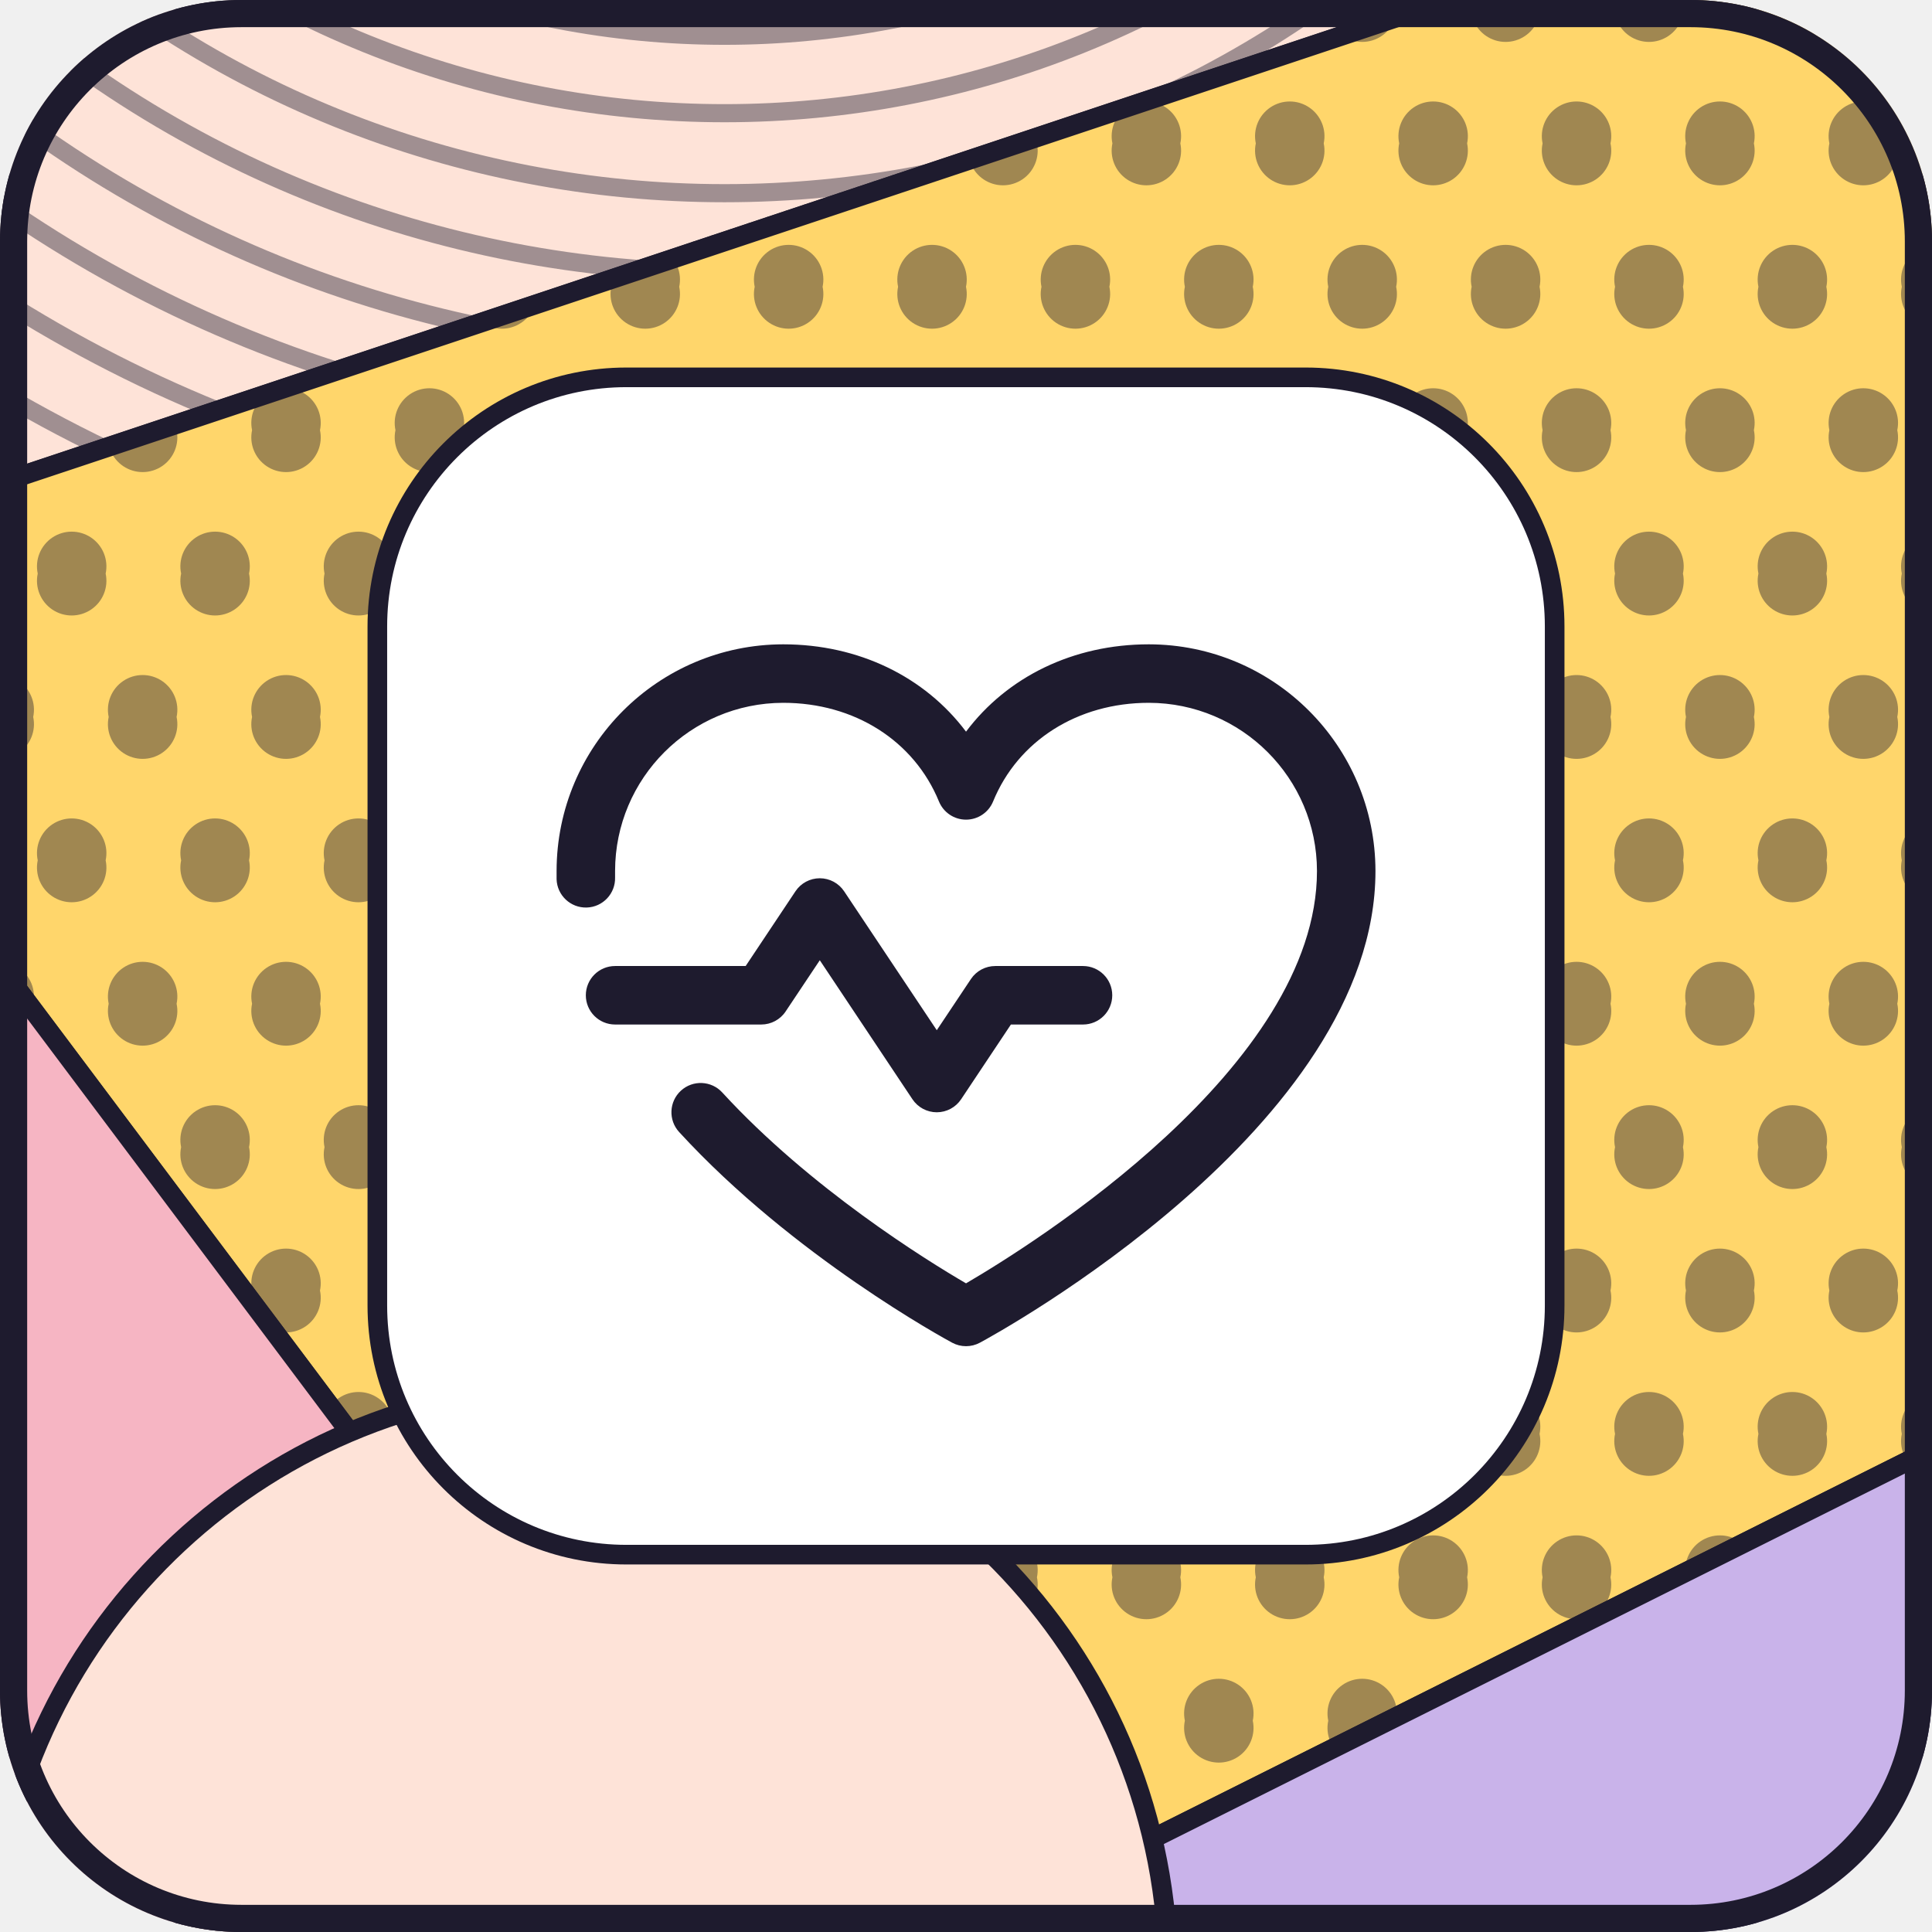
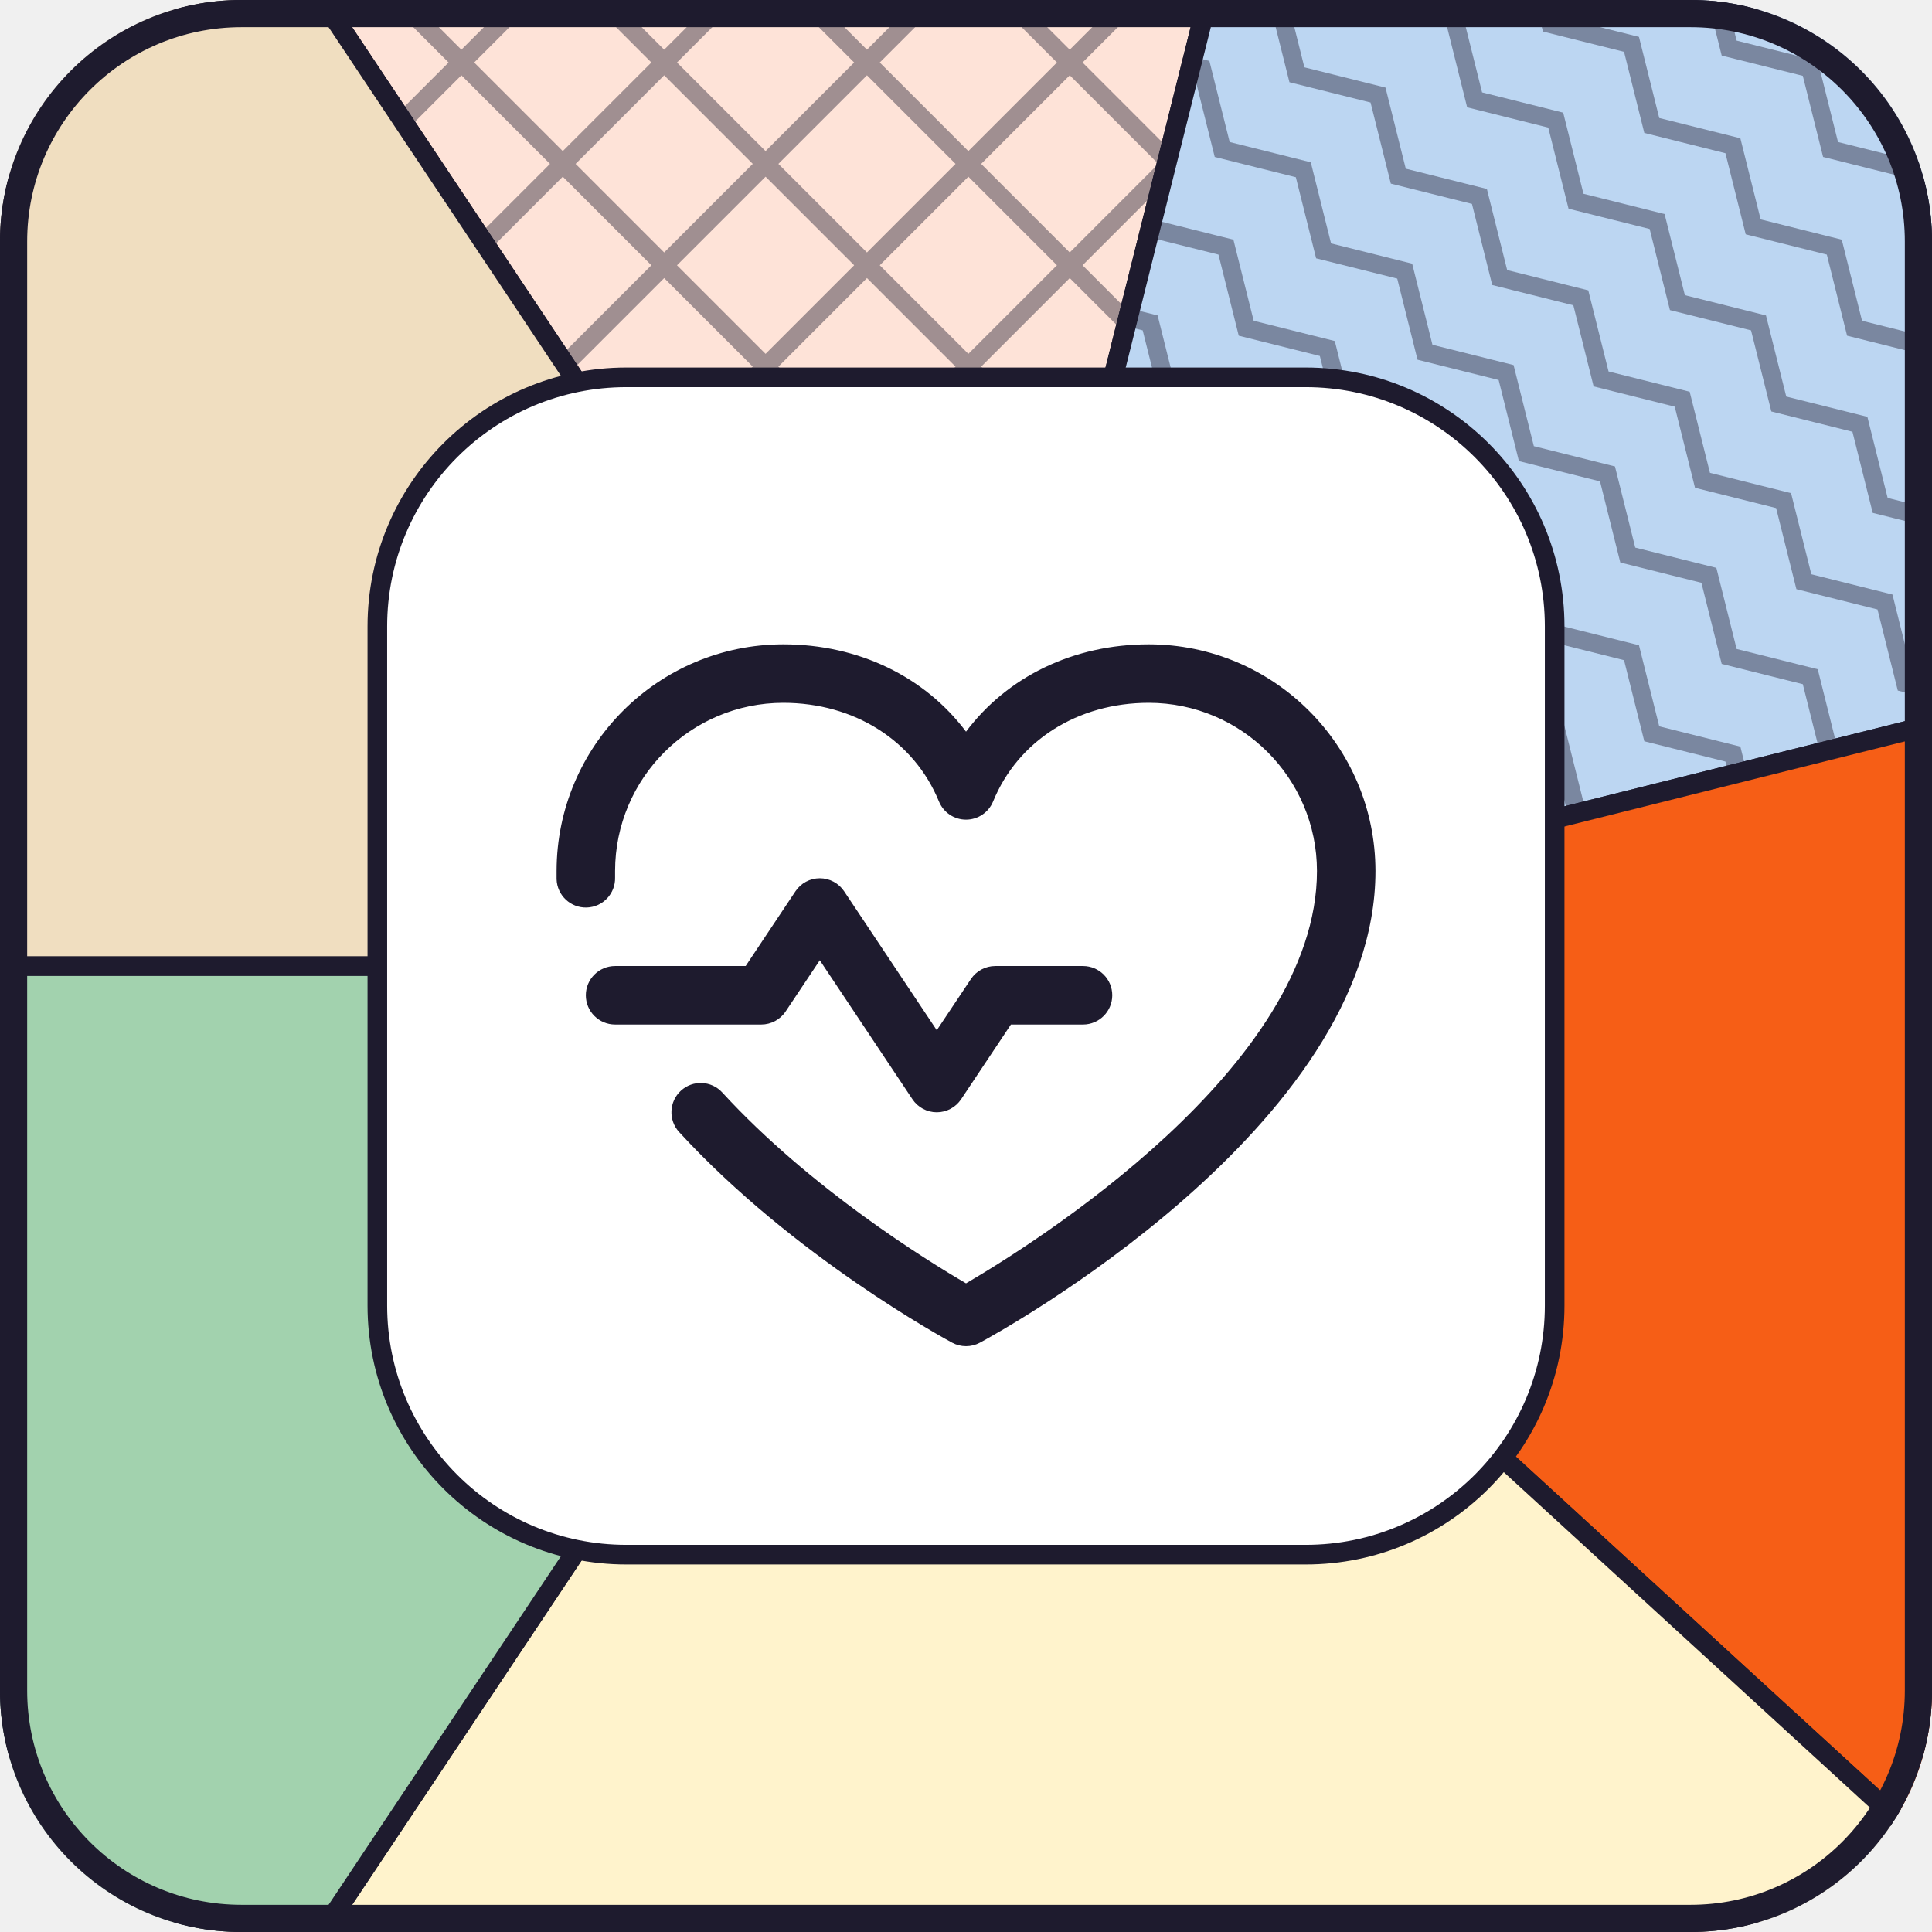
<svg xmlns="http://www.w3.org/2000/svg" viewBox="0 0 256 256" width="256" height="256" role="img">
  <defs>
    <clipPath id="tp0">
-       <path d="M0 0L192 0L0 64Z" />
+       <path d="M128 128L42.7 0L160 0Z" />
    </clipPath>
    <clipPath id="tp1">
-       <path d="M192 0L256 0L256 192L128 256L96 256L0 128L0 64Z" />
+       <path d="M128 128L160 0L256 0L256 96Z" />
    </clipPath>
    <clipPath id="tf">
      <rect width="256" height="256" rx="32.0" />
    </clipPath>
  </defs>
  <g clip-path="url(#tf)">
-     <path d="M0 0L192 0L0 64Z" fill="#FEE3D8" />
+     <path d="M128 128L42.7 0L160 0Z" fill="#FEE3D8" />
    <g clip-path="url(#tp0)">
-       <g transform="rotate(45 96 32)">
-         <path d="M6 -69A11.4 11.4 0 0 1 -5 -58M16.7 -69A22 22 0 0 1 -5 -47.3M27 -69A32.3 32.3 0 0 1 -5 -37M37.6 -69A43 43 0 0 1 -5 -26.4M48 -69A53 53 0 0 1 -5 -16M58.5 -69A63.7 63.7 0 0 1 -5 -5.5M69 -69A74 74 0 0 1 -5 5M79.4 -69A84.6 84.6 0 0 1 -5 15.4M90 -69A95 95 0 0 1 -5 26M100.3 -69A105.5 105.5 0 0 1 -5 36.3M110.7 -69A116 116 0 0 1 -5 46.7M121 -69A126.4 126.4 0 0 1 -5 57M131.6 -69A137 137 0 0 1 -5 67.6M142 -69A147.2 147.2 0 0 1 -5 78M152.5 -69A157.7 157.7 0 0 1 -5 88.5M163 -69A168 168 0 0 1 -5 99M173.4 -69A178.6 178.6 0 0 1 -5 109.4M184 -69A189 189 0 0 1 -5 120M194.3 -69A199.5 199.5 0 0 1 -5 130.3M205 -69A210 210 0 0 1 -5 141M215 -69A220.4 220.4 0 0 1 -5 151M225.7 -69A231 231 0 0 1 -5 161.7M236 -69A241.3 241.3 0 0 1 -5 172M246.6 -69A251.7 251.7 0 0 1 -5 182.6M257 -69A262 262 0 0 1 -5 193M267.5 -69A272.6 272.6 0 0 1 -5 203.5M278 -69A283 283 0 0 1 -5 214M288.4 -69A293.5 293.5 0 0 1 -5 224.4M299 -69A304 304 0 0 1 -5 235" fill="none" stroke="#A08F91" stroke-width="2.4" stroke-linecap="round" />
+       <g transform="rotate(45 101.3 64)">
+         <path d="M-4.5 -42V170M14.5 -42V170M33.5 -42V170M52.5 -42V170M71.5 -42V170M90.5 -42V170M109.5 -42V170M128.5 -42V170M147.5 -42V170M166.5 -42V170M185.5 -42V170M204.5 -42V170M-4.5 -42H207M-4.5 -23H207M-4.5 -4H207M-4.5 15H207M-4.5 34H207M-4.5 53H207M-4.5 72H207M-4.5 91H207M-4.5 110H207M-4.5 129H207M-4.5 148H207M-4.5 167H207" fill="none" stroke="#A08F91" stroke-width="2.4" stroke-linecap="round" />
      </g>
    </g>
-     <path d="M0 0L192 0L0 64Z" fill="none" stroke="#1E1B2E" stroke-width="2.6" stroke-linejoin="round" />
-     <path d="M192 0L256 0L256 192L128 256L96 256L0 128L0 64Z" fill="#FFD66B" />
+     <path d="M128 128L42.7 0L160 0Z" fill="none" stroke="#1E1B2E" stroke-width="2.6" stroke-linejoin="round" />
+     <path d="M128 128L160 0L256 0L256 96Z" fill="#BCD6F2" />
    <g clip-path="url(#tp1)">
-       <path d="M-23.6 -19a4.6 4.6 0 1 0 9 0a4.6 4.6 0 1 0 -9 0M-4.6 -19a4.6 4.6 0 1 0 9 0a4.6 4.6 0 1 0 -9 0M14.4 -19a4.6 4.6 0 1 0 9 0a4.6 4.6 0 1 0 -9 0M33.4 -19a4.6 4.6 0 1 0 9 0a4.6 4.6 0 1 0 -9 0M52.4 -19a4.6 4.6 0 1 0 9 0a4.6 4.6 0 1 0 -9 0M71.4 -19a4.6 4.6 0 1 0 9 0a4.6 4.6 0 1 0 -9 0M90.4 -19a4.6 4.6 0 1 0 9 0a4.6 4.6 0 1 0 -9 0M109.4 -19a4.6 4.6 0 1 0 9 0a4.6 4.6 0 1 0 -9 0M128.4 -19a4.6 4.6 0 1 0 9 0a4.6 4.6 0 1 0 -9 0M147.4 -19a4.6 4.6 0 1 0 9 0a4.6 4.6 0 1 0 -9 0M166.4 -19a4.6 4.6 0 1 0 9 0a4.6 4.6 0 1 0 -9 0M185.4 -19a4.6 4.6 0 1 0 9 0a4.6 4.6 0 1 0 -9 0M204.4 -19a4.6 4.6 0 1 0 9 0a4.6 4.6 0 1 0 -9 0M223.4 -19a4.6 4.6 0 1 0 9 0a4.6 4.6 0 1 0 -9 0M242.4 -19a4.6 4.6 0 1 0 9 0a4.6 4.6 0 1 0 -9 0M261.4 -19a4.6 4.6 0 1 0 9 0a4.6 4.6 0 1 0 -9 0M-14 0a4.6 4.6 0 1 0 9 0a4.6 4.6 0 1 0 -9 0M5 0a4.6 4.6 0 1 0 9 0a4.6 4.6 0 1 0 -9 0M24 0a4.6 4.6 0 1 0 9 0a4.6 4.6 0 1 0 -9 0M43 0a4.6 4.6 0 1 0 9 0a4.6 4.6 0 1 0 -9 0M62 0a4.6 4.6 0 1 0 9 0a4.6 4.6 0 1 0 -9 0M81 0a4.6 4.6 0 1 0 9 0a4.6 4.6 0 1 0 -9 0M100 0a4.6 4.6 0 1 0 9 0a4.6 4.6 0 1 0 -9 0M119 0a4.6 4.6 0 1 0 9 0a4.6 4.6 0 1 0 -9 0M138 0a4.6 4.6 0 1 0 9 0a4.6 4.6 0 1 0 -9 0M157 0a4.6 4.6 0 1 0 9 0a4.6 4.6 0 1 0 -9 0M176 0a4.6 4.6 0 1 0 9 0a4.6 4.6 0 1 0 -9 0M195 0a4.6 4.6 0 1 0 9 0a4.6 4.6 0 1 0 -9 0M214 0a4.6 4.6 0 1 0 9 0a4.6 4.6 0 1 0 -9 0M233 0a4.6 4.6 0 1 0 9 0a4.6 4.6 0 1 0 -9 0M252 0a4.6 4.6 0 1 0 9 0a4.6 4.6 0 1 0 -9 0M-23.6 19a4.6 4.6 0 1 0 9 0a4.6 4.6 0 1 0 -9 0M-4.6 19a4.6 4.6 0 1 0 9 0a4.6 4.6 0 1 0 -9 0M14.4 19a4.6 4.6 0 1 0 9 0a4.6 4.6 0 1 0 -9 0M33.4 19a4.6 4.6 0 1 0 9 0a4.6 4.6 0 1 0 -9 0M52.4 19a4.6 4.6 0 1 0 9 0a4.6 4.6 0 1 0 -9 0M71.4 19a4.6 4.6 0 1 0 9 0a4.6 4.6 0 1 0 -9 0M90.4 19a4.6 4.6 0 1 0 9 0a4.6 4.6 0 1 0 -9 0M109.4 19a4.6 4.6 0 1 0 9 0a4.6 4.6 0 1 0 -9 0M128.4 19a4.6 4.6 0 1 0 9 0a4.6 4.6 0 1 0 -9 0M147.4 19a4.6 4.6 0 1 0 9 0a4.6 4.6 0 1 0 -9 0M166.4 19a4.6 4.6 0 1 0 9 0a4.6 4.6 0 1 0 -9 0M185.4 19a4.6 4.6 0 1 0 9 0a4.6 4.6 0 1 0 -9 0M204.4 19a4.6 4.6 0 1 0 9 0a4.6 4.6 0 1 0 -9 0M223.4 19a4.6 4.6 0 1 0 9 0a4.6 4.6 0 1 0 -9 0M242.4 19a4.6 4.6 0 1 0 9 0a4.6 4.6 0 1 0 -9 0M261.4 19a4.6 4.6 0 1 0 9 0a4.6 4.6 0 1 0 -9 0M-14 38a4.6 4.6 0 1 0 9 0a4.6 4.6 0 1 0 -9 0M5 38a4.6 4.6 0 1 0 9 0a4.6 4.6 0 1 0 -9 0M24 38a4.6 4.6 0 1 0 9 0a4.6 4.6 0 1 0 -9 0M43 38a4.6 4.6 0 1 0 9 0a4.6 4.6 0 1 0 -9 0M62 38a4.6 4.6 0 1 0 9 0a4.6 4.6 0 1 0 -9 0M81 38a4.6 4.6 0 1 0 9 0a4.6 4.6 0 1 0 -9 0M100 38a4.6 4.6 0 1 0 9 0a4.6 4.6 0 1 0 -9 0M119 38a4.6 4.6 0 1 0 9 0a4.6 4.6 0 1 0 -9 0M138 38a4.6 4.6 0 1 0 9 0a4.6 4.6 0 1 0 -9 0M157 38a4.6 4.6 0 1 0 9 0a4.6 4.6 0 1 0 -9 0M176 38a4.6 4.6 0 1 0 9 0a4.6 4.6 0 1 0 -9 0M195 38a4.6 4.6 0 1 0 9 0a4.6 4.6 0 1 0 -9 0M214 38a4.6 4.6 0 1 0 9 0a4.6 4.6 0 1 0 -9 0M233 38a4.6 4.6 0 1 0 9 0a4.6 4.6 0 1 0 -9 0M252 38a4.6 4.6 0 1 0 9 0a4.6 4.6 0 1 0 -9 0M-23.6 57a4.6 4.6 0 1 0 9 0a4.6 4.6 0 1 0 -9 0M-4.6 57a4.6 4.6 0 1 0 9 0a4.6 4.6 0 1 0 -9 0M14.4 57a4.6 4.6 0 1 0 9 0a4.6 4.6 0 1 0 -9 0M33.4 57a4.6 4.6 0 1 0 9 0a4.6 4.6 0 1 0 -9 0M52.4 57a4.6 4.6 0 1 0 9 0a4.6 4.6 0 1 0 -9 0M71.4 57a4.6 4.6 0 1 0 9 0a4.6 4.6 0 1 0 -9 0M90.4 57a4.6 4.6 0 1 0 9 0a4.6 4.6 0 1 0 -9 0M109.4 57a4.6 4.6 0 1 0 9 0a4.6 4.6 0 1 0 -9 0M128.4 57a4.6 4.6 0 1 0 9 0a4.6 4.6 0 1 0 -9 0M147.4 57a4.6 4.6 0 1 0 9 0a4.6 4.6 0 1 0 -9 0M166.4 57a4.6 4.6 0 1 0 9 0a4.6 4.6 0 1 0 -9 0M185.4 57a4.6 4.6 0 1 0 9 0a4.6 4.6 0 1 0 -9 0M204.4 57a4.6 4.6 0 1 0 9 0a4.6 4.6 0 1 0 -9 0M223.4 57a4.6 4.6 0 1 0 9 0a4.6 4.6 0 1 0 -9 0M242.4 57a4.6 4.6 0 1 0 9 0a4.6 4.6 0 1 0 -9 0M261.4 57a4.6 4.6 0 1 0 9 0a4.6 4.6 0 1 0 -9 0M-14 76a4.6 4.6 0 1 0 9 0a4.6 4.6 0 1 0 -9 0M5 76a4.6 4.6 0 1 0 9 0a4.6 4.6 0 1 0 -9 0M24 76a4.6 4.6 0 1 0 9 0a4.6 4.6 0 1 0 -9 0M43 76a4.6 4.6 0 1 0 9 0a4.6 4.6 0 1 0 -9 0M62 76a4.6 4.6 0 1 0 9 0a4.6 4.6 0 1 0 -9 0M81 76a4.6 4.6 0 1 0 9 0a4.6 4.6 0 1 0 -9 0M100 76a4.6 4.6 0 1 0 9 0a4.6 4.6 0 1 0 -9 0M119 76a4.6 4.6 0 1 0 9 0a4.6 4.6 0 1 0 -9 0M138 76a4.6 4.6 0 1 0 9 0a4.6 4.6 0 1 0 -9 0M157 76a4.6 4.6 0 1 0 9 0a4.6 4.6 0 1 0 -9 0M176 76a4.6 4.6 0 1 0 9 0a4.6 4.6 0 1 0 -9 0M195 76a4.6 4.6 0 1 0 9 0a4.6 4.6 0 1 0 -9 0M214 76a4.6 4.6 0 1 0 9 0a4.6 4.6 0 1 0 -9 0M233 76a4.6 4.6 0 1 0 9 0a4.6 4.6 0 1 0 -9 0M252 76a4.6 4.6 0 1 0 9 0a4.6 4.6 0 1 0 -9 0M-23.6 95a4.6 4.6 0 1 0 9 0a4.6 4.6 0 1 0 -9 0M-4.6 95a4.6 4.6 0 1 0 9 0a4.6 4.6 0 1 0 -9 0M14.4 95a4.6 4.6 0 1 0 9 0a4.6 4.6 0 1 0 -9 0M33.4 95a4.6 4.6 0 1 0 9 0a4.6 4.6 0 1 0 -9 0M52.4 95a4.6 4.6 0 1 0 9 0a4.6 4.6 0 1 0 -9 0M71.4 95a4.6 4.6 0 1 0 9 0a4.6 4.6 0 1 0 -9 0M90.4 95a4.6 4.6 0 1 0 9 0a4.6 4.6 0 1 0 -9 0M109.4 95a4.6 4.6 0 1 0 9 0a4.6 4.6 0 1 0 -9 0M128.4 95a4.6 4.6 0 1 0 9 0a4.6 4.6 0 1 0 -9 0M147.4 95a4.6 4.6 0 1 0 9 0a4.6 4.6 0 1 0 -9 0M166.4 95a4.6 4.6 0 1 0 9 0a4.6 4.6 0 1 0 -9 0M185.4 95a4.6 4.6 0 1 0 9 0a4.6 4.6 0 1 0 -9 0M204.4 95a4.6 4.6 0 1 0 9 0a4.6 4.6 0 1 0 -9 0M223.4 95a4.6 4.6 0 1 0 9 0a4.6 4.6 0 1 0 -9 0M242.4 95a4.6 4.6 0 1 0 9 0a4.6 4.6 0 1 0 -9 0M261.4 95a4.6 4.6 0 1 0 9 0a4.6 4.6 0 1 0 -9 0M-14 114a4.6 4.6 0 1 0 9 0a4.6 4.6 0 1 0 -9 0M5 114a4.6 4.6 0 1 0 9 0a4.6 4.6 0 1 0 -9 0M24 114a4.6 4.6 0 1 0 9 0a4.6 4.6 0 1 0 -9 0M43 114a4.6 4.6 0 1 0 9 0a4.6 4.6 0 1 0 -9 0M62 114a4.6 4.6 0 1 0 9 0a4.6 4.6 0 1 0 -9 0M81 114a4.6 4.6 0 1 0 9 0a4.6 4.6 0 1 0 -9 0M100 114a4.6 4.6 0 1 0 9 0a4.6 4.6 0 1 0 -9 0M119 114a4.6 4.6 0 1 0 9 0a4.6 4.6 0 1 0 -9 0M138 114a4.6 4.6 0 1 0 9 0a4.6 4.6 0 1 0 -9 0M157 114a4.6 4.6 0 1 0 9 0a4.6 4.6 0 1 0 -9 0M176 114a4.6 4.6 0 1 0 9 0a4.6 4.6 0 1 0 -9 0M195 114a4.6 4.6 0 1 0 9 0a4.6 4.6 0 1 0 -9 0M214 114a4.6 4.6 0 1 0 9 0a4.6 4.6 0 1 0 -9 0M233 114a4.6 4.6 0 1 0 9 0a4.6 4.6 0 1 0 -9 0M252 114a4.6 4.6 0 1 0 9 0a4.6 4.6 0 1 0 -9 0M-23.6 133a4.6 4.6 0 1 0 9 0a4.6 4.6 0 1 0 -9 0M-4.6 133a4.6 4.6 0 1 0 9 0a4.6 4.6 0 1 0 -9 0M14.4 133a4.6 4.6 0 1 0 9 0a4.6 4.6 0 1 0 -9 0M33.4 133a4.6 4.6 0 1 0 9 0a4.6 4.6 0 1 0 -9 0M52.4 133a4.6 4.6 0 1 0 9 0a4.6 4.6 0 1 0 -9 0M71.4 133a4.6 4.6 0 1 0 9 0a4.6 4.6 0 1 0 -9 0M90.4 133a4.6 4.6 0 1 0 9 0a4.6 4.6 0 1 0 -9 0M109.4 133a4.6 4.6 0 1 0 9 0a4.6 4.6 0 1 0 -9 0M128.4 133a4.6 4.6 0 1 0 9 0a4.6 4.6 0 1 0 -9 0M147.4 133a4.6 4.6 0 1 0 9 0a4.6 4.6 0 1 0 -9 0M166.4 133a4.6 4.6 0 1 0 9 0a4.6 4.6 0 1 0 -9 0M185.4 133a4.6 4.6 0 1 0 9 0a4.6 4.6 0 1 0 -9 0M204.4 133a4.6 4.6 0 1 0 9 0a4.6 4.6 0 1 0 -9 0M223.4 133a4.6 4.6 0 1 0 9 0a4.6 4.6 0 1 0 -9 0M242.4 133a4.6 4.6 0 1 0 9 0a4.6 4.6 0 1 0 -9 0M261.4 133a4.6 4.6 0 1 0 9 0a4.6 4.6 0 1 0 -9 0M-14 152a4.6 4.6 0 1 0 9 0a4.6 4.6 0 1 0 -9 0M5 152a4.6 4.6 0 1 0 9 0a4.6 4.6 0 1 0 -9 0M24 152a4.6 4.6 0 1 0 9 0a4.6 4.6 0 1 0 -9 0M43 152a4.6 4.6 0 1 0 9 0a4.6 4.6 0 1 0 -9 0M62 152a4.6 4.6 0 1 0 9 0a4.6 4.6 0 1 0 -9 0M81 152a4.6 4.6 0 1 0 9 0a4.6 4.6 0 1 0 -9 0M100 152a4.6 4.6 0 1 0 9 0a4.6 4.6 0 1 0 -9 0M119 152a4.6 4.6 0 1 0 9 0a4.6 4.6 0 1 0 -9 0M138 152a4.6 4.6 0 1 0 9 0a4.6 4.6 0 1 0 -9 0M157 152a4.6 4.6 0 1 0 9 0a4.6 4.6 0 1 0 -9 0M176 152a4.6 4.6 0 1 0 9 0a4.6 4.6 0 1 0 -9 0M195 152a4.6 4.6 0 1 0 9 0a4.6 4.6 0 1 0 -9 0M214 152a4.6 4.6 0 1 0 9 0a4.6 4.6 0 1 0 -9 0M233 152a4.6 4.6 0 1 0 9 0a4.6 4.6 0 1 0 -9 0M252 152a4.6 4.6 0 1 0 9 0a4.6 4.6 0 1 0 -9 0M-23.6 171a4.6 4.6 0 1 0 9 0a4.6 4.6 0 1 0 -9 0M-4.6 171a4.6 4.6 0 1 0 9 0a4.6 4.6 0 1 0 -9 0M14.4 171a4.6 4.6 0 1 0 9 0a4.6 4.6 0 1 0 -9 0M33.4 171a4.6 4.6 0 1 0 9 0a4.6 4.6 0 1 0 -9 0M52.4 171a4.6 4.6 0 1 0 9 0a4.6 4.6 0 1 0 -9 0M71.4 171a4.6 4.6 0 1 0 9 0a4.6 4.6 0 1 0 -9 0M90.4 171a4.6 4.6 0 1 0 9 0a4.6 4.6 0 1 0 -9 0M109.4 171a4.6 4.6 0 1 0 9 0a4.6 4.6 0 1 0 -9 0M128.4 171a4.6 4.6 0 1 0 9 0a4.6 4.6 0 1 0 -9 0M147.4 171a4.6 4.6 0 1 0 9 0a4.6 4.6 0 1 0 -9 0M166.4 171a4.6 4.6 0 1 0 9 0a4.6 4.6 0 1 0 -9 0M185.4 171a4.6 4.6 0 1 0 9 0a4.6 4.6 0 1 0 -9 0M204.4 171a4.6 4.6 0 1 0 9 0a4.6 4.6 0 1 0 -9 0M223.4 171a4.6 4.6 0 1 0 9 0a4.6 4.6 0 1 0 -9 0M242.4 171a4.6 4.6 0 1 0 9 0a4.6 4.6 0 1 0 -9 0M261.4 171a4.6 4.6 0 1 0 9 0a4.6 4.6 0 1 0 -9 0M-14 190a4.6 4.6 0 1 0 9 0a4.6 4.6 0 1 0 -9 0M5 190a4.6 4.6 0 1 0 9 0a4.6 4.6 0 1 0 -9 0M24 190a4.6 4.6 0 1 0 9 0a4.6 4.6 0 1 0 -9 0M43 190a4.6 4.6 0 1 0 9 0a4.6 4.6 0 1 0 -9 0M62 190a4.6 4.6 0 1 0 9 0a4.6 4.6 0 1 0 -9 0M81 190a4.6 4.6 0 1 0 9 0a4.6 4.6 0 1 0 -9 0M100 190a4.6 4.6 0 1 0 9 0a4.6 4.6 0 1 0 -9 0M119 190a4.6 4.6 0 1 0 9 0a4.6 4.6 0 1 0 -9 0M138 190a4.6 4.6 0 1 0 9 0a4.6 4.6 0 1 0 -9 0M157 190a4.6 4.6 0 1 0 9 0a4.6 4.6 0 1 0 -9 0M176 190a4.6 4.6 0 1 0 9 0a4.6 4.6 0 1 0 -9 0M195 190a4.6 4.6 0 1 0 9 0a4.6 4.6 0 1 0 -9 0M214 190a4.6 4.6 0 1 0 9 0a4.6 4.6 0 1 0 -9 0M233 190a4.6 4.6 0 1 0 9 0a4.6 4.6 0 1 0 -9 0M252 190a4.6 4.6 0 1 0 9 0a4.6 4.6 0 1 0 -9 0M-23.6 209a4.6 4.6 0 1 0 9 0a4.6 4.6 0 1 0 -9 0M-4.6 209a4.6 4.6 0 1 0 9 0a4.6 4.6 0 1 0 -9 0M14.4 209a4.6 4.6 0 1 0 9 0a4.6 4.6 0 1 0 -9 0M33.4 209a4.6 4.6 0 1 0 9 0a4.6 4.6 0 1 0 -9 0M52.4 209a4.6 4.6 0 1 0 9 0a4.6 4.6 0 1 0 -9 0M71.4 209a4.6 4.6 0 1 0 9 0a4.6 4.6 0 1 0 -9 0M90.4 209a4.6 4.6 0 1 0 9 0a4.6 4.6 0 1 0 -9 0M109.4 209a4.6 4.6 0 1 0 9 0a4.6 4.6 0 1 0 -9 0M128.4 209a4.6 4.6 0 1 0 9 0a4.6 4.6 0 1 0 -9 0M147.4 209a4.6 4.6 0 1 0 9 0a4.6 4.6 0 1 0 -9 0M166.4 209a4.6 4.6 0 1 0 9 0a4.6 4.6 0 1 0 -9 0M185.4 209a4.6 4.6 0 1 0 9 0a4.6 4.6 0 1 0 -9 0M204.4 209a4.6 4.6 0 1 0 9 0a4.6 4.6 0 1 0 -9 0M223.4 209a4.6 4.6 0 1 0 9 0a4.6 4.6 0 1 0 -9 0M242.4 209a4.6 4.6 0 1 0 9 0a4.6 4.6 0 1 0 -9 0M261.4 209a4.6 4.6 0 1 0 9 0a4.6 4.6 0 1 0 -9 0M-14 228a4.6 4.6 0 1 0 9 0a4.6 4.6 0 1 0 -9 0M5 228a4.6 4.6 0 1 0 9 0a4.6 4.6 0 1 0 -9 0M24 228a4.6 4.6 0 1 0 9 0a4.6 4.6 0 1 0 -9 0M43 228a4.6 4.6 0 1 0 9 0a4.6 4.6 0 1 0 -9 0M62 228a4.6 4.6 0 1 0 9 0a4.6 4.6 0 1 0 -9 0M81 228a4.6 4.6 0 1 0 9 0a4.6 4.6 0 1 0 -9 0M100 228a4.6 4.6 0 1 0 9 0a4.6 4.6 0 1 0 -9 0M119 228a4.6 4.6 0 1 0 9 0a4.6 4.6 0 1 0 -9 0M138 228a4.6 4.6 0 1 0 9 0a4.6 4.6 0 1 0 -9 0M157 228a4.6 4.6 0 1 0 9 0a4.6 4.6 0 1 0 -9 0M176 228a4.6 4.6 0 1 0 9 0a4.6 4.6 0 1 0 -9 0M195 228a4.6 4.6 0 1 0 9 0a4.6 4.6 0 1 0 -9 0M214 228a4.6 4.6 0 1 0 9 0a4.6 4.6 0 1 0 -9 0M233 228a4.6 4.6 0 1 0 9 0a4.6 4.6 0 1 0 -9 0M252 228a4.6 4.6 0 1 0 9 0a4.6 4.6 0 1 0 -9 0M-23.6 247a4.6 4.6 0 1 0 9 0a4.6 4.6 0 1 0 -9 0M-4.6 247a4.6 4.6 0 1 0 9 0a4.6 4.6 0 1 0 -9 0M14.4 247a4.6 4.6 0 1 0 9 0a4.6 4.6 0 1 0 -9 0M33.4 247a4.6 4.6 0 1 0 9 0a4.6 4.6 0 1 0 -9 0M52.4 247a4.6 4.6 0 1 0 9 0a4.6 4.6 0 1 0 -9 0M71.4 247a4.6 4.6 0 1 0 9 0a4.6 4.6 0 1 0 -9 0M90.4 247a4.6 4.6 0 1 0 9 0a4.6 4.6 0 1 0 -9 0M109.4 247a4.6 4.6 0 1 0 9 0a4.6 4.6 0 1 0 -9 0M128.4 247a4.6 4.6 0 1 0 9 0a4.6 4.6 0 1 0 -9 0M147.4 247a4.6 4.6 0 1 0 9 0a4.6 4.6 0 1 0 -9 0M166.4 247a4.6 4.6 0 1 0 9 0a4.6 4.6 0 1 0 -9 0M185.4 247a4.6 4.6 0 1 0 9 0a4.6 4.6 0 1 0 -9 0M204.4 247a4.6 4.6 0 1 0 9 0a4.6 4.6 0 1 0 -9 0M223.4 247a4.6 4.6 0 1 0 9 0a4.6 4.6 0 1 0 -9 0M242.4 247a4.6 4.6 0 1 0 9 0a4.6 4.6 0 1 0 -9 0M261.4 247a4.6 4.6 0 1 0 9 0a4.6 4.6 0 1 0 -9 0M-14 266a4.6 4.6 0 1 0 9 0a4.6 4.6 0 1 0 -9 0M5 266a4.6 4.6 0 1 0 9 0a4.6 4.6 0 1 0 -9 0M24 266a4.6 4.6 0 1 0 9 0a4.6 4.6 0 1 0 -9 0M43 266a4.6 4.6 0 1 0 9 0a4.6 4.6 0 1 0 -9 0M62 266a4.6 4.6 0 1 0 9 0a4.6 4.6 0 1 0 -9 0M81 266a4.6 4.6 0 1 0 9 0a4.6 4.6 0 1 0 -9 0M100 266a4.6 4.6 0 1 0 9 0a4.6 4.6 0 1 0 -9 0M119 266a4.6 4.6 0 1 0 9 0a4.6 4.6 0 1 0 -9 0M138 266a4.6 4.6 0 1 0 9 0a4.6 4.6 0 1 0 -9 0M157 266a4.6 4.6 0 1 0 9 0a4.6 4.6 0 1 0 -9 0M176 266a4.6 4.6 0 1 0 9 0a4.6 4.6 0 1 0 -9 0M195 266a4.6 4.6 0 1 0 9 0a4.6 4.6 0 1 0 -9 0M214 266a4.6 4.6 0 1 0 9 0a4.6 4.6 0 1 0 -9 0M233 266a4.6 4.6 0 1 0 9 0a4.6 4.6 0 1 0 -9 0M252 266a4.6 4.6 0 1 0 9 0a4.6 4.6 0 1 0 -9 0" fill="#A08751" />
+       <g transform="rotate(45 192 64)">
+         <path d="M82.5 -45.5l9.5 -5.7l9.5 5.7l9.5 -5.7l9.5 5.7l9.5 -5.7l9.5 5.7l9.5 -5.7l9.5 5.7l9.5 -5.7l9.5 5.7l9.5 -5.7l9.5 5.7l9.5 -5.7l9.5 5.7l9.5 -5.7l9.5 5.7l9.5 -5.7l9.5 5.7l9.5 -5.7l9.5 5.7l9.5 -5.7l9.5 5.7l9.5 -5.7l9.5 5.7M82.5 -31.3l9.5 -5.7l9.5 5.7l9.5 -5.7l9.5 5.7l9.5 -5.7l9.5 5.7l9.5 -5.7l9.5 5.7l9.5 -5.7l9.5 5.7l9.5 -5.7l9.5 5.7l9.5 -5.7l9.5 5.7l9.5 -5.7l9.5 5.7l9.5 -5.7l9.5 5.7l9.5 -5.7l9.5 5.7l9.5 -5.7l9.5 5.7l9.5 -5.7l9.5 5.7M82.5 -17l9.5 -5.7l9.5 5.7l9.5 -5.7l9.5 5.7l9.5 -5.7l9.5 5.7l9.5 -5.7l9.5 5.7l9.5 -5.7l9.5 5.7l9.5 -5.7l9.5 5.7l9.5 -5.7l9.5 5.7l9.5 -5.7l9.5 5.7l9.5 -5.7l9.5 5.7l9.5 -5.7l9.5 5.7l9.5 -5.7l9.5 5.7l9.5 -5.7l9.5 5.7M82.5 -3l9.5 -5.7l9.5 5.7l9.5 -5.7l9.5 5.7l9.5 -5.7l9.5 5.7l9.5 -5.7l9.5 5.7l9.5 -5.7l9.5 5.7l9.5 -5.7l9.5 5.7l9.5 -5.7l9.5 5.7l9.5 -5.7l9.5 5.7l9.5 -5.7l9.5 5.7l9.5 -5.7l9.5 5.7l9.5 -5.7l9.5 5.7l9.5 -5.7l9.5 5.7M82.5 11.5l9.5 -5.7l9.5 5.7l9.5 -5.7l9.5 5.7l9.5 -5.7l9.5 5.7l9.5 -5.7l9.5 5.7l9.5 -5.7l9.5 5.7l9.5 -5.7l9.5 5.7l9.5 -5.7l9.5 5.7l9.5 -5.7l9.5 5.7l9.5 -5.7l9.5 5.7l9.5 -5.7l9.5 5.7l9.5 -5.7l9.5 5.7l9.5 -5.7l9.5 5.7M82.5 25.7l9.5 -5.7l9.5 5.7l9.5 -5.7l9.5 5.7l9.5 -5.7l9.5 5.7l9.5 -5.7l9.5 5.7l9.5 -5.7l9.5 5.7l9.5 -5.7l9.5 5.7l9.5 -5.7l9.5 5.7l9.5 -5.7l9.5 5.7l9.5 -5.7l9.5 5.7l9.5 -5.7l9.5 5.7l9.5 -5.7l9.5 5.7l9.5 -5.7l9.5 5.7M82.5 40l9.5 -5.7l9.5 5.7l9.5 -5.7l9.5 5.7l9.5 -5.7l9.5 5.7l9.5 -5.7l9.5 5.7l9.5 -5.7l9.5 5.7l9.5 -5.7l9.5 5.7l9.5 -5.7l9.5 5.7l9.5 -5.7l9.5 5.7l9.5 -5.7l9.5 5.7l9.5 -5.7l9.5 5.7l9.5 -5.7l9.5 5.7l9.5 -5.7l9.5 5.7M82.5 54l9.5 -5.7l9.5 5.7l9.5 -5.7l9.5 5.7l9.5 -5.7l9.5 5.7l9.5 -5.7l9.5 5.7l9.5 -5.7l9.5 5.7l9.5 -5.7l9.5 5.7l9.5 -5.7l9.5 5.7l9.5 -5.7l9.5 5.7l9.5 -5.7l9.5 5.7l9.5 -5.7l9.5 5.7l9.5 -5.7l9.5 5.7l9.5 -5.7l9.5 5.7M82.5 68.5l9.5 -5.7l9.5 5.7l9.5 -5.7l9.5 5.7l9.5 -5.7l9.5 5.7l9.5 -5.7l9.5 5.7l9.5 -5.7l9.5 5.7l9.5 -5.7l9.5 5.7l9.5 -5.7l9.5 5.7l9.5 -5.7l9.5 5.7l9.5 -5.7l9.5 5.7l9.5 -5.7l9.5 5.7l9.5 -5.7l9.5 5.7l9.5 -5.7l9.5 5.7M82.5 82.7l9.5 -5.7l9.5 5.7l9.5 -5.7l9.5 5.7l9.5 -5.7l9.5 5.7l9.5 -5.7l9.5 5.7l9.5 -5.7l9.5 5.7l9.5 -5.7l9.5 5.7l9.5 -5.7l9.5 5.7l9.5 -5.7l9.5 5.7l9.5 -5.7l9.5 5.7l9.5 -5.7l9.5 5.7l9.5 -5.7l9.5 5.7l9.5 -5.7l9.5 5.7M82.5 97l9.5 -5.7l9.5 5.7l9.5 -5.7l9.5 5.7l9.5 -5.7l9.5 5.7l9.5 -5.7l9.5 5.7l9.5 -5.7l9.5 5.7l9.5 -5.7l9.5 5.7l9.5 -5.7l9.5 5.7l9.5 -5.7l9.5 5.7l9.5 -5.7l9.5 5.7l9.5 -5.7l9.5 5.7l9.5 -5.7l9.5 5.7l9.5 -5.7l9.5 5.7M82.5 111l9.5 -5.7l9.5 5.7l9.5 -5.7l9.5 5.7l9.5 -5.7l9.5 5.7l9.5 -5.7l9.5 5.7l9.5 -5.7l9.5 5.7l9.5 -5.7l9.5 5.7l9.5 -5.7l9.5 5.7l9.5 -5.7l9.5 5.7l9.5 -5.7l9.5 5.7l9.5 -5.7l9.5 5.7l9.5 -5.7l9.5 5.7l9.5 -5.7l9.5 5.7M82.5 125.5l9.5 -5.7l9.5 5.7l9.5 -5.7l9.5 5.7l9.5 -5.7l9.5 5.7l9.5 -5.7l9.5 5.7l9.5 -5.7l9.5 5.7l9.5 -5.7l9.5 5.7l9.5 -5.7l9.5 5.7l9.5 -5.7l9.5 5.7l9.5 -5.7l9.5 5.7l9.5 -5.7l9.5 5.7l9.5 -5.7l9.5 5.7l9.5 -5.7l9.5 5.7M82.5 139.7l9.5 -5.7l9.5 5.7l9.5 -5.7l9.5 5.7l9.5 -5.7l9.5 5.7l9.5 -5.7l9.5 5.7l9.5 -5.7l9.5 5.7l9.5 -5.7l9.5 5.7l9.5 -5.7l9.5 5.7l9.5 -5.7l9.5 5.7l9.5 -5.7l9.5 5.7l9.5 -5.7l9.5 5.7l9.5 -5.7l9.5 5.7l9.5 -5.7l9.5 5.7M82.5 154l9.5 -5.7l9.5 5.7l9.5 -5.7l9.5 5.7l9.5 -5.7l9.5 5.7l9.5 -5.7l9.5 5.7l9.5 -5.7l9.5 5.7l9.5 -5.7l9.5 5.7l9.5 -5.7l9.5 5.7l9.5 -5.7l9.5 5.7l9.5 -5.7l9.5 5.7l9.5 -5.7l9.5 5.7l9.5 -5.7l9.5 5.7l9.5 -5.7l9.5 5.7M82.5 168l9.5 -5.7l9.5 5.7l9.5 -5.7l9.5 5.7l9.5 -5.7l9.5 5.7l9.5 -5.7l9.5 5.7l9.5 -5.7l9.5 5.7l9.5 -5.7l9.5 5.7l9.5 -5.7l9.5 5.7l9.5 -5.7l9.5 5.7l9.5 -5.7l9.5 5.7l9.5 -5.7l9.5 5.7l9.5 -5.7l9.5 5.7l9.5 -5.7l9.5 5.7" fill="none" stroke="#7A87A0" stroke-width="2.4" stroke-linecap="round" />
+       </g>
    </g>
-     <path d="M192 0L256 0L256 192L128 256L96 256L0 128L0 64Z" fill="none" stroke="#1E1B2E" stroke-width="2.6" stroke-linejoin="round" />
-     <path d="M96 256L0 256L0 128Z" fill="#F6B5C3" />
-     <path d="M96 256L0 256L0 128Z" fill="none" stroke="#1E1B2E" stroke-width="2.6" stroke-linejoin="round" />
-     <path d="M256 192L256 256L128 256Z" fill="#C9B3EA" />
-     <path d="M256 192L256 256L128 256Z" fill="none" stroke="#1E1B2E" stroke-width="2.6" stroke-linejoin="round" />
-     <path d="M154.6 256A78 78 0 0 0 -1 256Z" fill="#FEE3D8" />
-     <path d="M154.6 256A78 78 0 0 0 -1 256Z" fill="none" stroke="#1E1B2E" stroke-width="2.6" stroke-linejoin="round" />
+     <path d="M128 128L160 0L256 0L256 96Z" fill="none" stroke="#1E1B2E" stroke-width="2.6" stroke-linejoin="round" />
+     <path d="M128 128L256 96L256 245.3Z" fill="#F65E16" />
+     <path d="M128 128L256 96L256 245.3Z" fill="none" stroke="#1E1B2E" stroke-width="2.6" stroke-linejoin="round" />
+     <path d="M128 128L256 245.3L256 256L42.7 256Z" fill="#FFF3CC" />
+     <path d="M128 128L256 245.3L256 256L42.7 256Z" fill="none" stroke="#1E1B2E" stroke-width="2.6" stroke-linejoin="round" />
+     <path d="M128 128L42.7 256L0 256L0 128Z" fill="#A2D2AE" />
+     <path d="M128 128L42.7 256L0 256L0 128Z" fill="none" stroke="#1E1B2E" stroke-width="2.6" stroke-linejoin="round" />
+     <path d="M128 128L0 128L0 0L42.7 0Z" fill="#F0DEC0" />
+     <path d="M128 128L0 128L0 0L42.7 0Z" fill="none" stroke="#1E1B2E" stroke-width="2.6" stroke-linejoin="round" />
  </g>
  <rect x="50" y="50" width="156" height="156" rx="33" fill="#FFFFFF" stroke="#1E1B2E" stroke-width="2.6" stroke-linejoin="round" />
  <g transform="translate(66 66) scale(0.4844)">
    <path d="M72,144H32a8,8,0,0,1,0-16H67.72l13.62-20.44a8,8,0,0,1,13.32,0l25.34,38,9.34-14A8,8,0,0,1,136,128h24a8,8,0,0,1,0,16H140.28l-13.62,20.44a8,8,0,0,1-13.32,0L88,126.42l-9.34,14A8,8,0,0,1,72,144ZM178,40c-20.65,0-38.73,8.88-50,23.89C116.73,48.88,98.65,40,78,40a62.07,62.07,0,0,0-62,62c0,.75,0,1.5,0,2.25a8,8,0,1,0,16-.5c0-.58,0-1.17,0-1.75A46.06,46.06,0,0,1,78,56c19.45,0,35.78,10.36,42.6,27a8,8,0,0,0,14.8,0c6.82-16.67,23.15-27,42.6-27a46.06,46.06,0,0,1,46,46c0,53.61-77.76,102.15-96,112.8-10.83-6.31-42.63-26-66.68-52.21a8,8,0,1,0-11.8,10.82c31.17,34,72.93,56.68,74.69,57.63a8,8,0,0,0,7.58,0C136.21,228.66,240,172,240,102A62.07,62.07,0,0,0,178,40Z" fill="#1E1B2E" />
  </g>
  <rect x="1.8" y="1.8" width="252.4" height="252.4" rx="30.2" fill="none" stroke="#1E1B2E" stroke-width="3.6" />
</svg>
